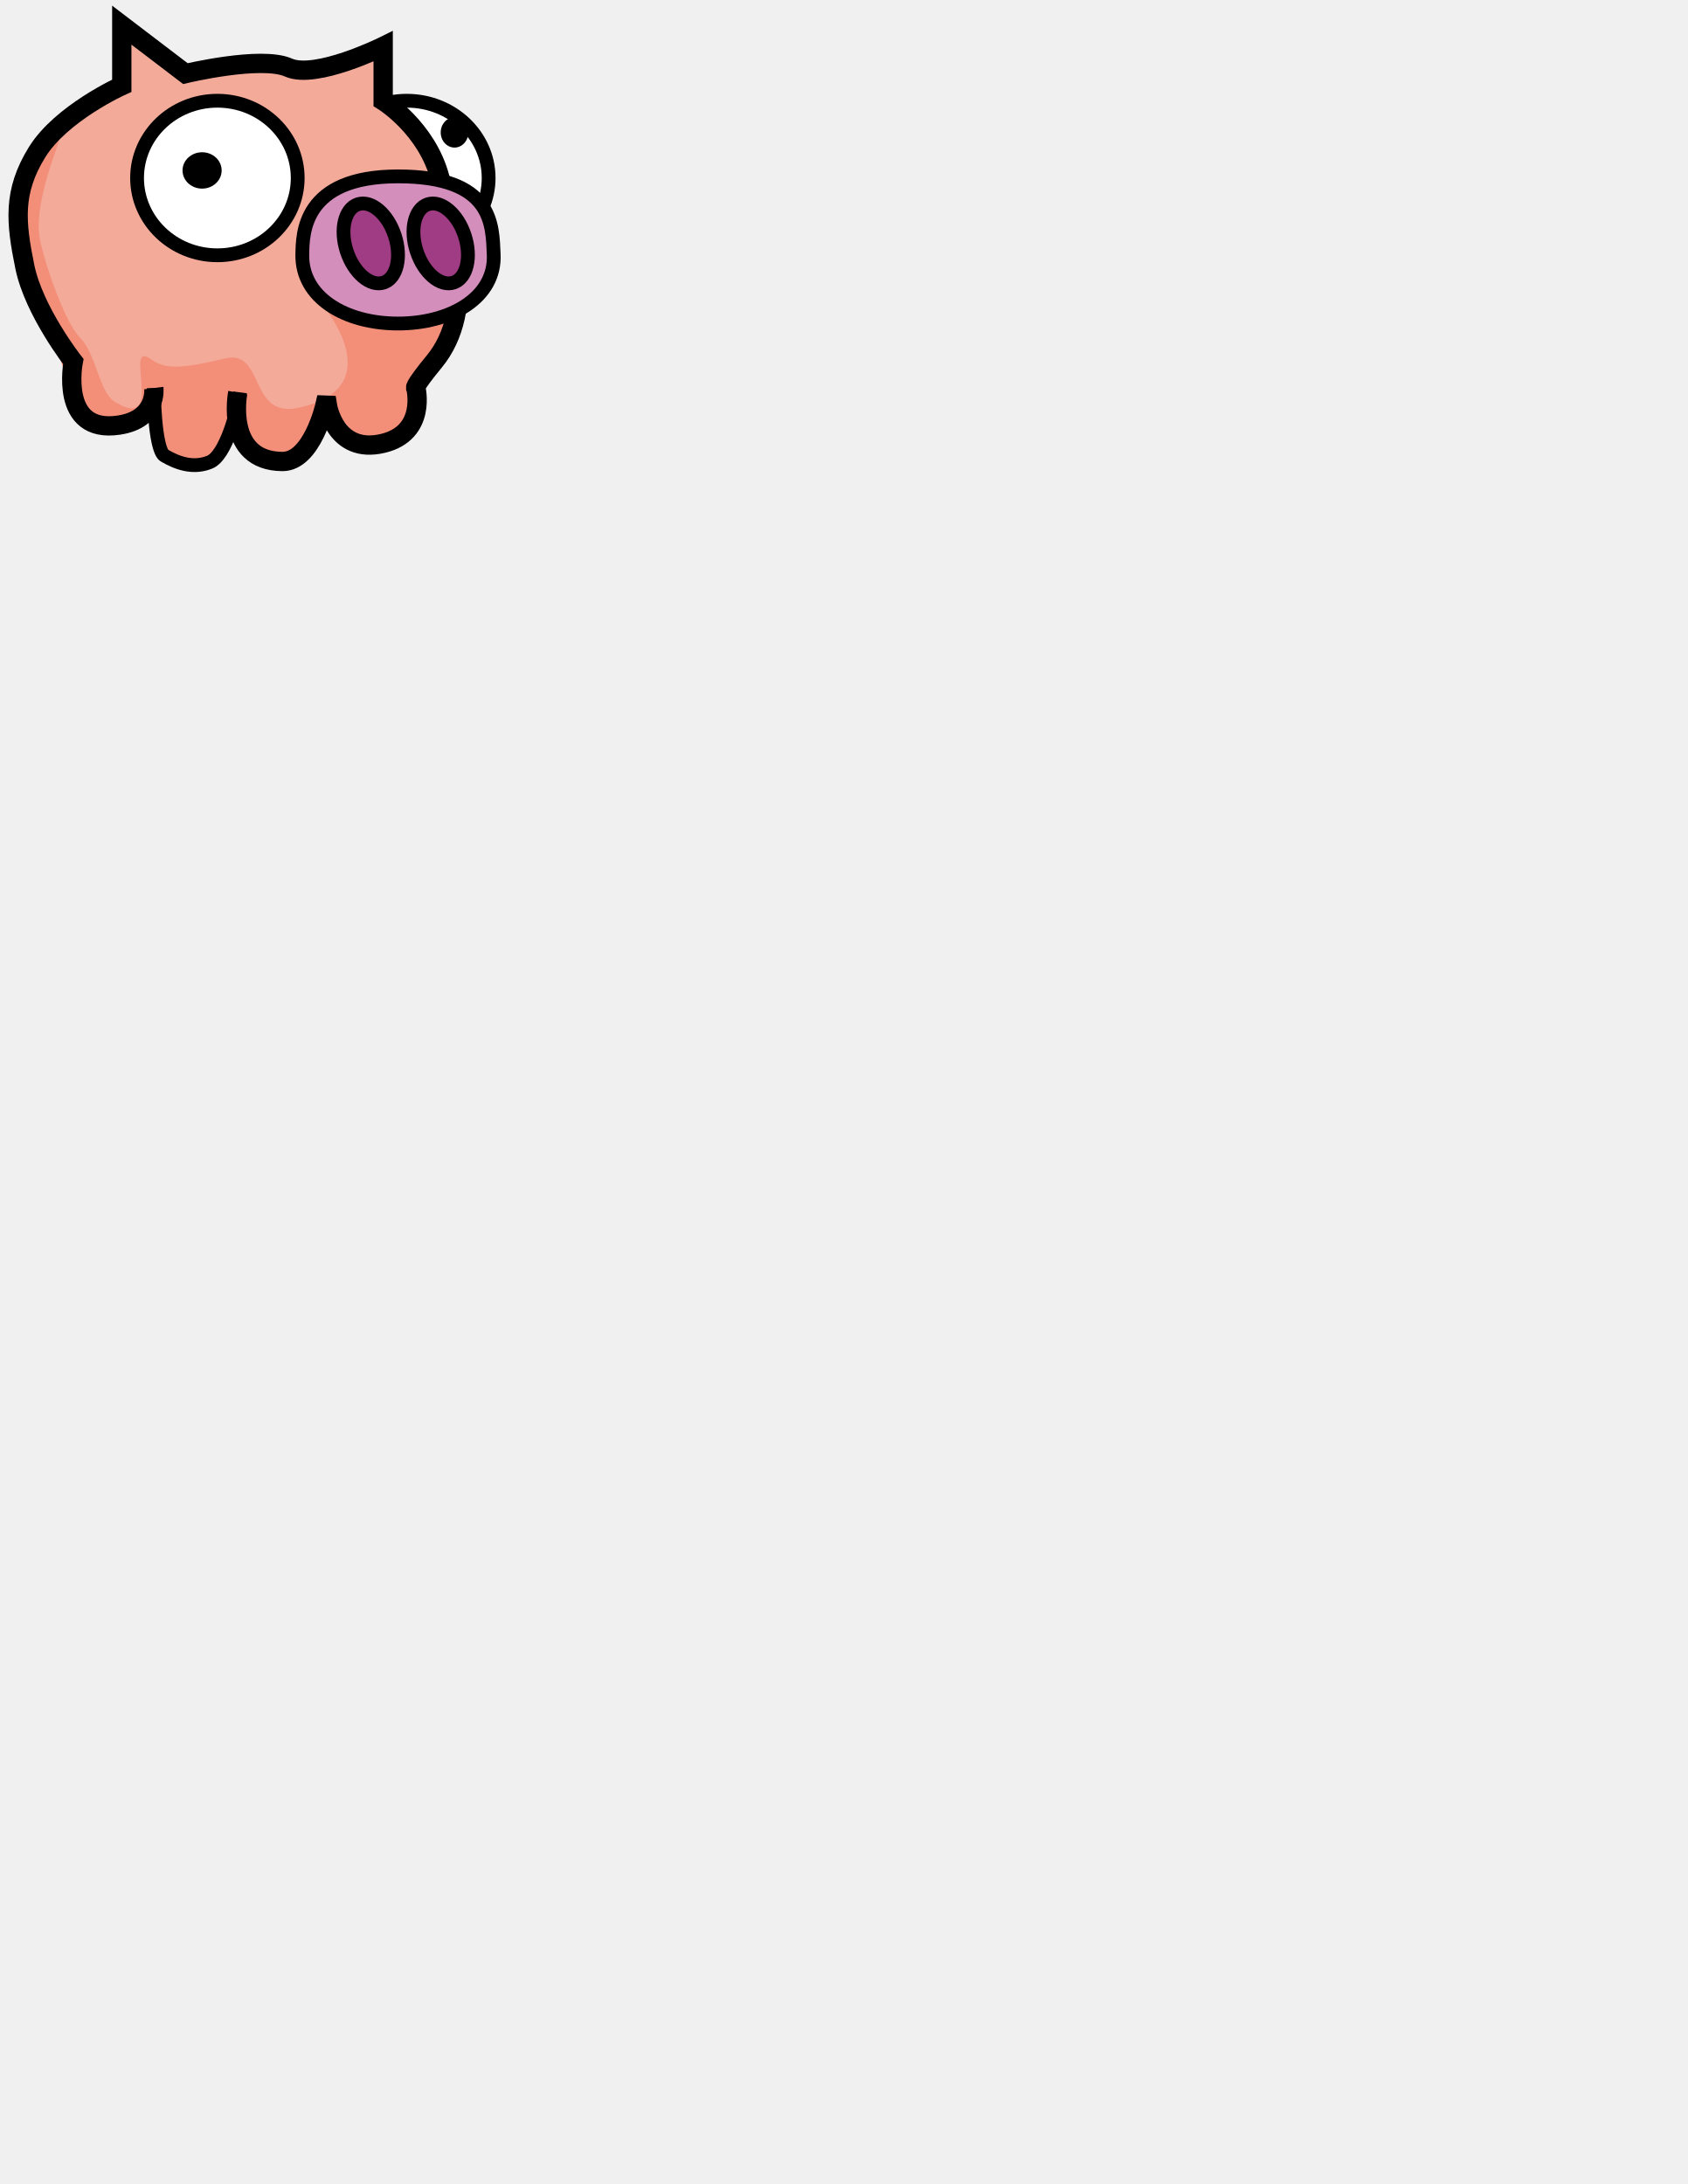
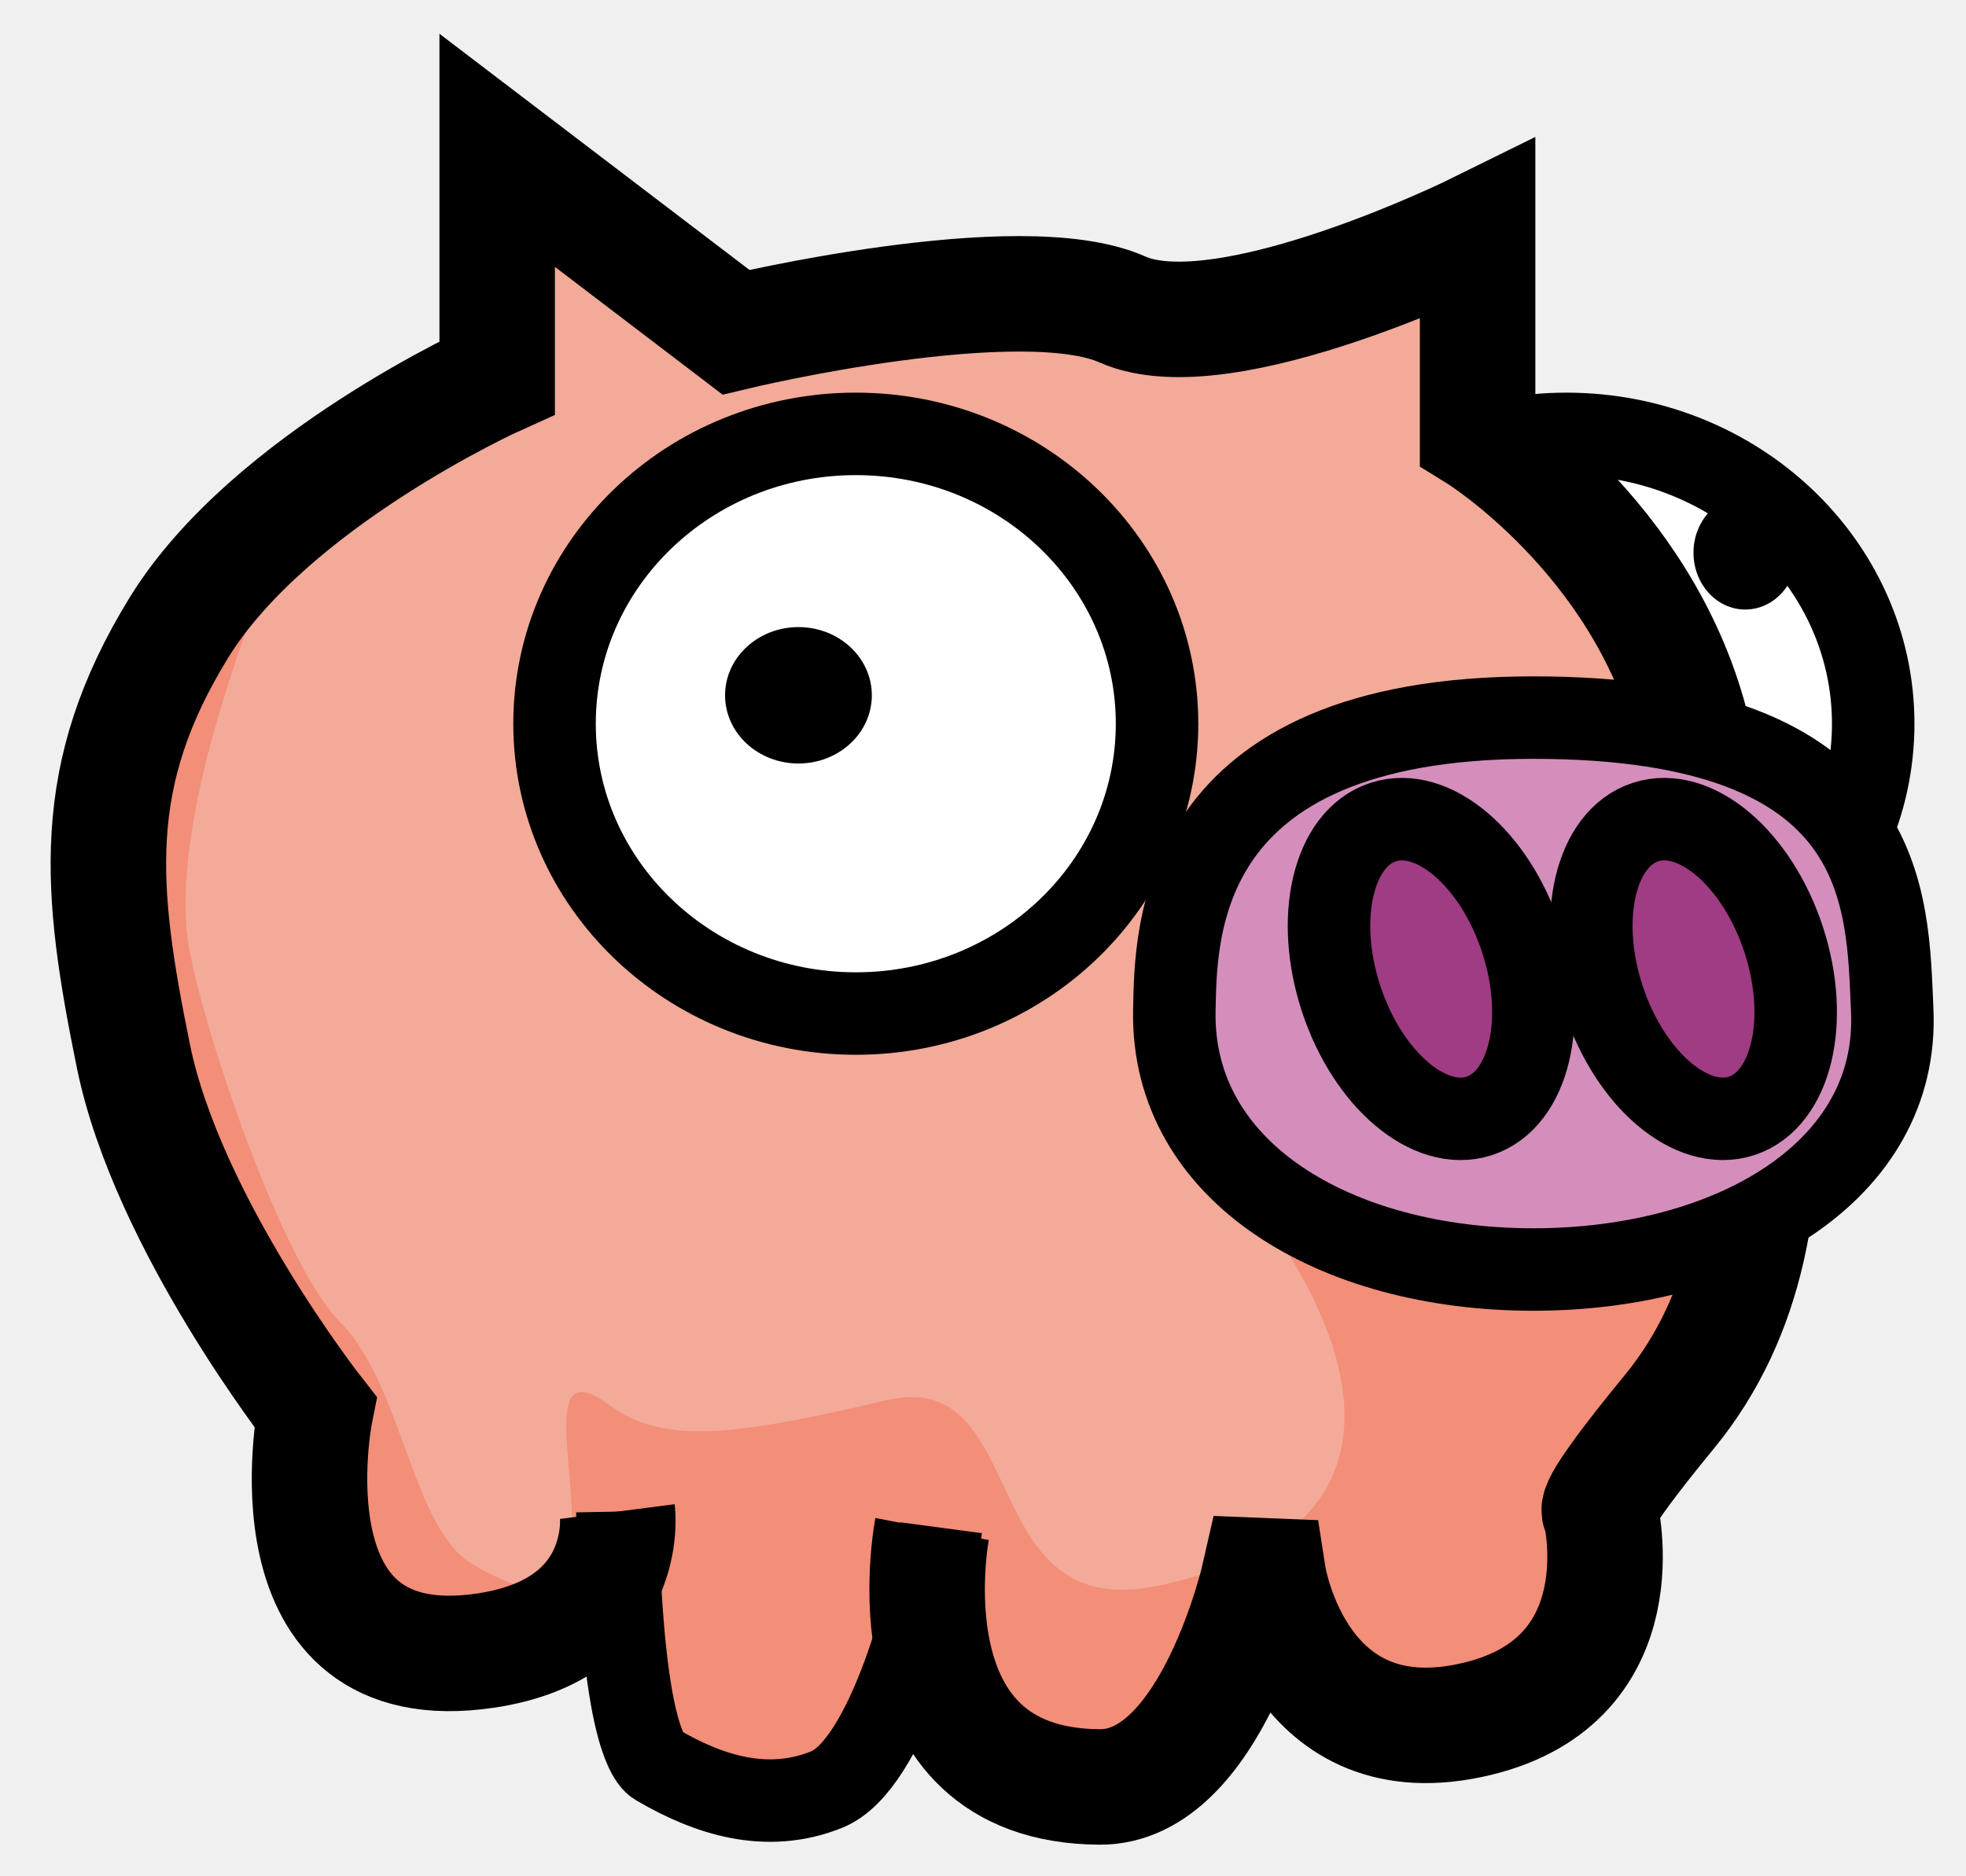
- <svg xmlns="http://www.w3.org/2000/svg" version="1.1" id="Layer_1" x="0px" y="0px" width="612px" height="792px" viewBox="0 0 612 792" enable-background="new 0 0 612 792" xml:space="preserve">
+ <svg xmlns="http://www.w3.org/2000/svg" version="1.1" id="Layer_1" x="0px" y="0px" width="119.174px" height="113.739px" viewBox="0 0 119.174 113.739" enable-background="new 0 0 119.174 113.739" xml:space="preserve">
  <g>
-     <ellipse fill="#FFFFFF" stroke="#000000" stroke-width="5" stroke-miterlimit="10" cx="147.503" cy="64.553" rx="29.67" ry="28.022" />
-     <path fill="#F3AA99" d="M26.575,131.092c0,0-14.286-18.225-17.583-34.387s-4.396-27.151,4.396-41.437s30.77-24.176,30.77-24.176   V9.114L61.47,22.305l5.764,4.392c0,0,27.472-6.593,37.363-2.198s34.338-7.692,34.338-7.692v19.78c0,0,15.836,9.793,20.607,28.022   c4.77,18.229,13.457,47.577-2.078,66.483c-8.215,9.999-14.889,11.785-14.889,11.785s7.621,14.589-3.641,17.885   c-11.261,3.296-20.227-13.811-20.227-13.811l-1.139,4.465c0,0-5.139,17.355-15.17,15.939c-20.83-2.939-12.586-24.126-16.197-24.939   c-0.445-0.1-1.032-0.135-1.717-0.118c-4.798,0.112-14.443,2.713-14.443,2.713l-11.863-3.559l-2.403-0.721   c0,0,1.568,14.536-12.717,13.438S26.575,131.092,26.575,131.092z" />
-     <ellipse fill="#FFFFFF" stroke="#000000" stroke-width="5" stroke-miterlimit="10" cx="78.822" cy="64.553" rx="29.121" ry="28.022" />
-     <ellipse cx="73.277" cy="61.806" rx="7.093" ry="6.594" />
-     <ellipse cx="164.806" cy="48.02" rx="5.006" ry="5.495" />
-     <path fill="#F38E78" d="M22.393,47.599c0.147,2.292-9.465,22.784-8.253,36.983c0.547,6.413,8.819,31.807,14.818,37.807   s6.956,19.871,12.692,23.348c18.989,11.511,2.322-23.489,13.322-15.322c5.142,3.817,11.934,3.065,26.751-0.445   c14.249-3.375,8.393,21.631,26.22,17.946c33.863-7,9.89-36.11,9.89-36.11l41.967,5.52c14.701-3.031-8.995,23.406-8.995,23.406   s-2.087,11.608-2.284,13.971c-0.222,2.663-8.367,5.479-10.882,6.379c-5.489,1.964-10.022-5.031-13.767-9.5   c-0.447-0.534-7.9,0.5-7.9,0.5s-1.186,17.649-16.667,15s-6.807-25.38-15-24.5c-0.68,0.073,2.067,2.78,1.424,2.834   c-3.754,0.317,4.976,24.672-16.924,22.021c-17.268-2.09-11.933-18.551-12.002-23.699c-0.014-1.063-0.259-1.644-0.981-1.516   c-0.587,0.104-1.183,0.237-1.795,0.403c-0.721,5.791-8.682,12.319-13,11.667c-5.325-0.805-9.333-0.338-12.11-4.953   c-3.464-5.755-8.41-25.011-11.825-32.677S7.845,89.455,7.806,80.25C7.718,59.612,22.243,45.264,22.393,47.599z" />
-     <path fill="none" stroke="#000000" stroke-width="7" stroke-miterlimit="10" d="M55.775,140.731c0,0,1.454,11.322-12.717,13.438   c-21.752,3.248-16.483-23.077-16.483-23.077S12.289,112.867,8.992,96.705s-4.396-27.151,4.396-41.437s30.77-24.176,30.77-24.176   V9.114L61.47,22.305l5.764,4.392c0,0,27.473-6.593,37.362-2.198c9.891,4.396,34.339-7.692,34.339-7.692v19.78   c0,0,15.836,9.793,20.606,28.022s13.458,47.577-2.077,66.483c-8.216,9.999-6.658,9.639-6.658,9.639s4,16.185-11.871,20.031   c-17.424,4.223-20.228-13.811-20.228-13.811l-0.874-0.035c0,0-4.631,20.503-15.435,20.439   c-21.035-0.124-16.197-24.939-16.197-24.939" />
-     <path fill="none" stroke="#000000" stroke-width="7" stroke-miterlimit="10" d="M62.102,117.767" />
-     <path fill="none" stroke="#000000" stroke-width="7" stroke-miterlimit="10" d="M76.368,122.047" />
-     <path fill="#D48EBC" stroke="#000000" stroke-width="5" stroke-miterlimit="10" d="M109.615,92.261   c0.154-7.371,0-28.298,34.698-28.298c34.697,0,34.21,17.668,34.697,28.298c0.718,15.611-15.525,25.064-34.688,25.064   C125.159,117.325,109.29,107.886,109.615,92.261z" />
-     <path fill="#9F3C83" stroke="#000000" stroke-width="5" stroke-miterlimit="10" d="M151.086,91.13   c-2.569-7.844-0.751-15.481,4.062-17.057c4.812-1.576,10.797,3.504,13.364,11.347c2.572,7.844,0.754,15.481-4.059,17.058   C159.641,104.055,153.657,98.973,151.086,91.13z" />
-     <path fill="#9F3C83" stroke="#000000" stroke-width="5" stroke-miterlimit="10" d="M125.727,91.13   c-2.569-7.844-0.751-15.481,4.062-17.057c4.812-1.576,10.797,3.504,13.364,11.347c2.572,7.844,0.754,15.481-4.059,17.058   C134.282,104.055,128.297,98.973,125.727,91.13z" />
-     <path fill="none" stroke="#000000" stroke-width="5" stroke-miterlimit="10" d="M55.775,140.731   c0.441,23.151,3.59,24.334,3.905,24.519c4.833,2.833,10.5,4.711,16.333,2.355s10.132-18.48,11.042-25.314" />
-     <path fill="#F38E78" stroke="#000000" stroke-width="5" stroke-miterlimit="10" d="M80.806,145.541" />
-     <path fill="#F38E78" stroke="#000000" stroke-width="5" stroke-miterlimit="10" d="M56.598,142.578" />
+     <ellipse fill="#FFFFFF" stroke="#000000" stroke-width="5" stroke-miterlimit="10" cx="94.944" cy="43.878" rx="18.605" ry="17.572" />
+     <path fill="#F3AA99" d="M19.114,85.602c0,0-8.958-11.429-11.025-21.563c-2.067-10.135-2.757-17.026,2.756-25.984   c5.513-8.958,19.294-15.16,19.294-15.16V9.114l10.856,8.271l3.614,2.754c0,0,17.227-4.134,23.429-1.378   c6.202,2.756,21.532-4.824,21.532-4.824v12.403c0,0,9.93,6.141,12.922,17.572c2.991,11.431,8.438,29.833-1.303,41.689   c-5.151,6.27-9.336,7.39-9.336,7.39s4.779,9.148-2.283,11.215c-7.061,2.067-12.683-8.66-12.683-8.66l-0.714,2.8   c0,0-3.222,10.882-9.512,9.995c-13.062-1.843-7.892-15.129-10.157-15.639c-0.279-0.063-0.647-0.085-1.077-0.074   c-3.008,0.07-9.057,1.701-9.057,1.701l-7.439-2.231l-1.507-0.452c0,0,0.983,9.115-7.975,8.426S19.114,85.602,19.114,85.602z" />
+     <ellipse fill="#FFFFFF" stroke="#000000" stroke-width="5" stroke-miterlimit="10" cx="51.876" cy="43.878" rx="18.261" ry="17.572" />
+     <ellipse cx="48.4" cy="42.155" rx="4.448" ry="4.135" />
+     <ellipse cx="105.794" cy="33.51" rx="3.139" ry="3.445" />
+     <path fill="#F38E78" d="M16.492,33.247c0.092,1.438-5.936,14.287-5.176,23.191c0.343,4.021,5.53,19.945,9.292,23.708   c3.762,3.762,4.362,12.46,7.958,14.641c11.908,7.218,1.457-14.729,8.354-9.608c3.224,2.394,7.483,1.922,16.775-0.279   c8.935-2.117,5.263,13.564,16.441,11.253c21.234-4.39,6.202-22.644,6.202-22.644l26.316,3.461c9.218-1.9-5.641,14.677-5.641,14.677   s-1.309,7.279-1.432,8.761c-0.139,1.669-5.247,3.436-6.824,4c-3.442,1.232-6.285-3.155-8.633-5.957   c-0.28-0.335-4.954,0.314-4.954,0.314s-0.743,11.067-10.451,9.406c-9.708-1.662-4.269-15.915-9.406-15.363   c-0.426,0.046,1.296,1.743,0.893,1.777c-2.354,0.199,3.12,15.471-10.612,13.809c-10.828-1.311-7.483-11.633-7.526-14.861   c-0.009-0.667-0.163-1.031-0.616-0.951c-0.368,0.065-0.742,0.148-1.125,0.252c-0.452,3.631-5.444,7.725-8.152,7.315   c-3.339-0.505-5.852-0.212-7.594-3.106c-2.172-3.608-5.273-15.683-7.415-20.491c-2.141-4.807-5.798-17.06-5.823-22.832   C7.29,40.779,16.397,31.782,16.492,33.247z" />
+     <path fill="none" stroke="#000000" stroke-width="7" stroke-miterlimit="10" d="M37.424,91.646c0,0,0.912,7.099-7.975,8.426   c-13.64,2.037-10.336-14.47-10.336-14.47S10.156,74.173,8.088,64.039c-2.067-10.135-2.757-17.026,2.756-25.984   c5.513-8.958,19.294-15.16,19.294-15.16V9.114l10.856,8.271l3.614,2.754c0,0,17.227-4.134,23.428-1.378   c6.202,2.756,21.533-4.824,21.533-4.824v12.403c0,0,9.93,6.141,12.922,17.572c2.991,11.431,8.439,29.833-1.303,41.689   c-5.152,6.27-4.175,6.044-4.175,6.044s2.508,10.149-7.444,12.561c-10.926,2.648-12.684-8.66-12.684-8.66l-0.548-0.022   c0,0-2.904,12.856-9.679,12.817c-13.19-0.078-10.157-15.639-10.157-15.639" />
+     <path fill="none" stroke="#000000" stroke-width="7" stroke-miterlimit="10" d="M41.392,77.247" />
+     <path fill="none" stroke="#000000" stroke-width="7" stroke-miterlimit="10" d="M50.337,79.931" />
+     <path fill="#D48EBC" stroke="#000000" stroke-width="5" stroke-miterlimit="10" d="M71.186,61.252   c0.096-4.622,0-17.745,21.758-17.745c21.757,0,21.452,11.08,21.757,17.745c0.45,9.789-9.735,15.717-21.752,15.717   C80.933,76.969,70.981,71.05,71.186,61.252z" />
+     <ellipse transform="matrix(-0.9503 0.3113 -0.3113 -0.9503 218.4993 82.6247)" fill="#9F3C83" stroke="#000000" stroke-width="5" stroke-miterlimit="10" cx="102.655" cy="58.753" rx="5.749" ry="9.371" />
+     <ellipse transform="matrix(-0.9503 0.3113 -0.3113 -0.9503 187.4859 87.5757)" fill="#9F3C83" stroke="#000000" stroke-width="5" stroke-miterlimit="10" cx="86.753" cy="58.753" rx="5.749" ry="9.371" />
+     <path fill="none" stroke="#000000" stroke-width="5" stroke-miterlimit="10" d="M37.425,91.646   c0.277,14.517,2.251,15.259,2.449,15.375c3.031,1.776,6.584,2.954,10.242,1.477c3.658-1.477,6.354-11.588,6.924-15.874" />
+     <path fill="#F38E78" stroke="#000000" stroke-width="5" stroke-miterlimit="10" d="M53.12,94.663" />
+     <path fill="#F38E78" stroke="#000000" stroke-width="5" stroke-miterlimit="10" d="M37.94,92.804" />
  </g>
</svg>
